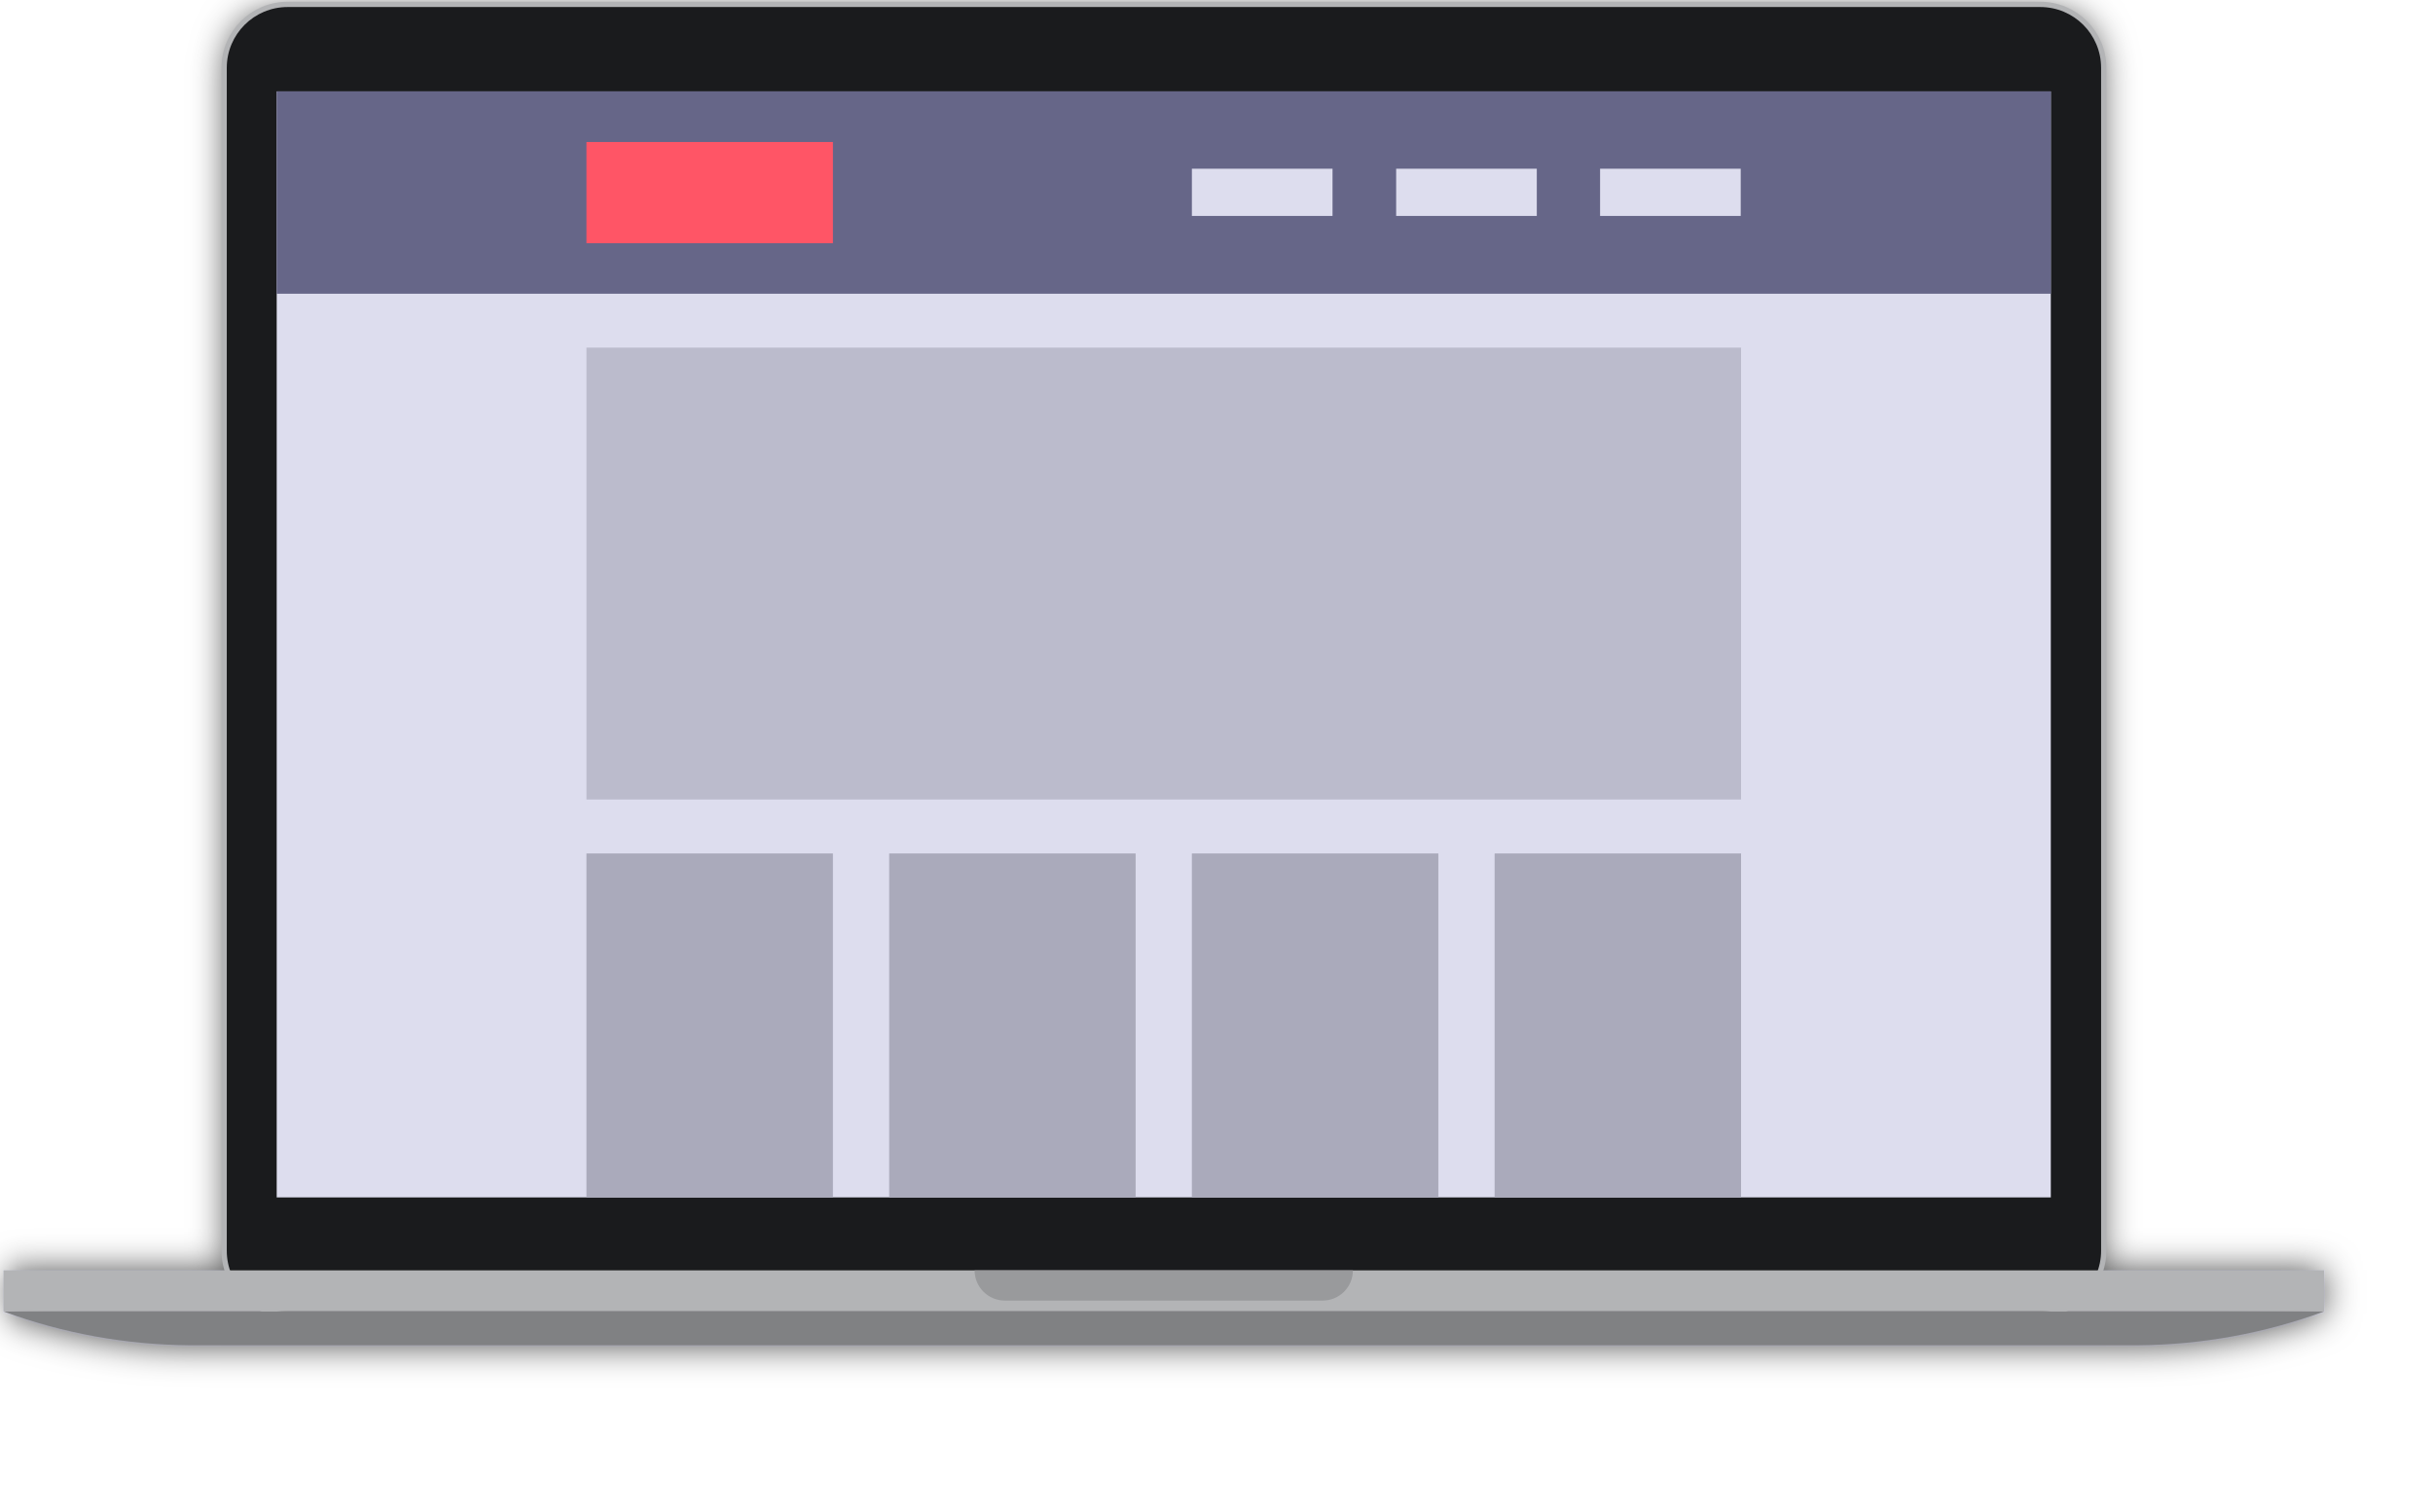
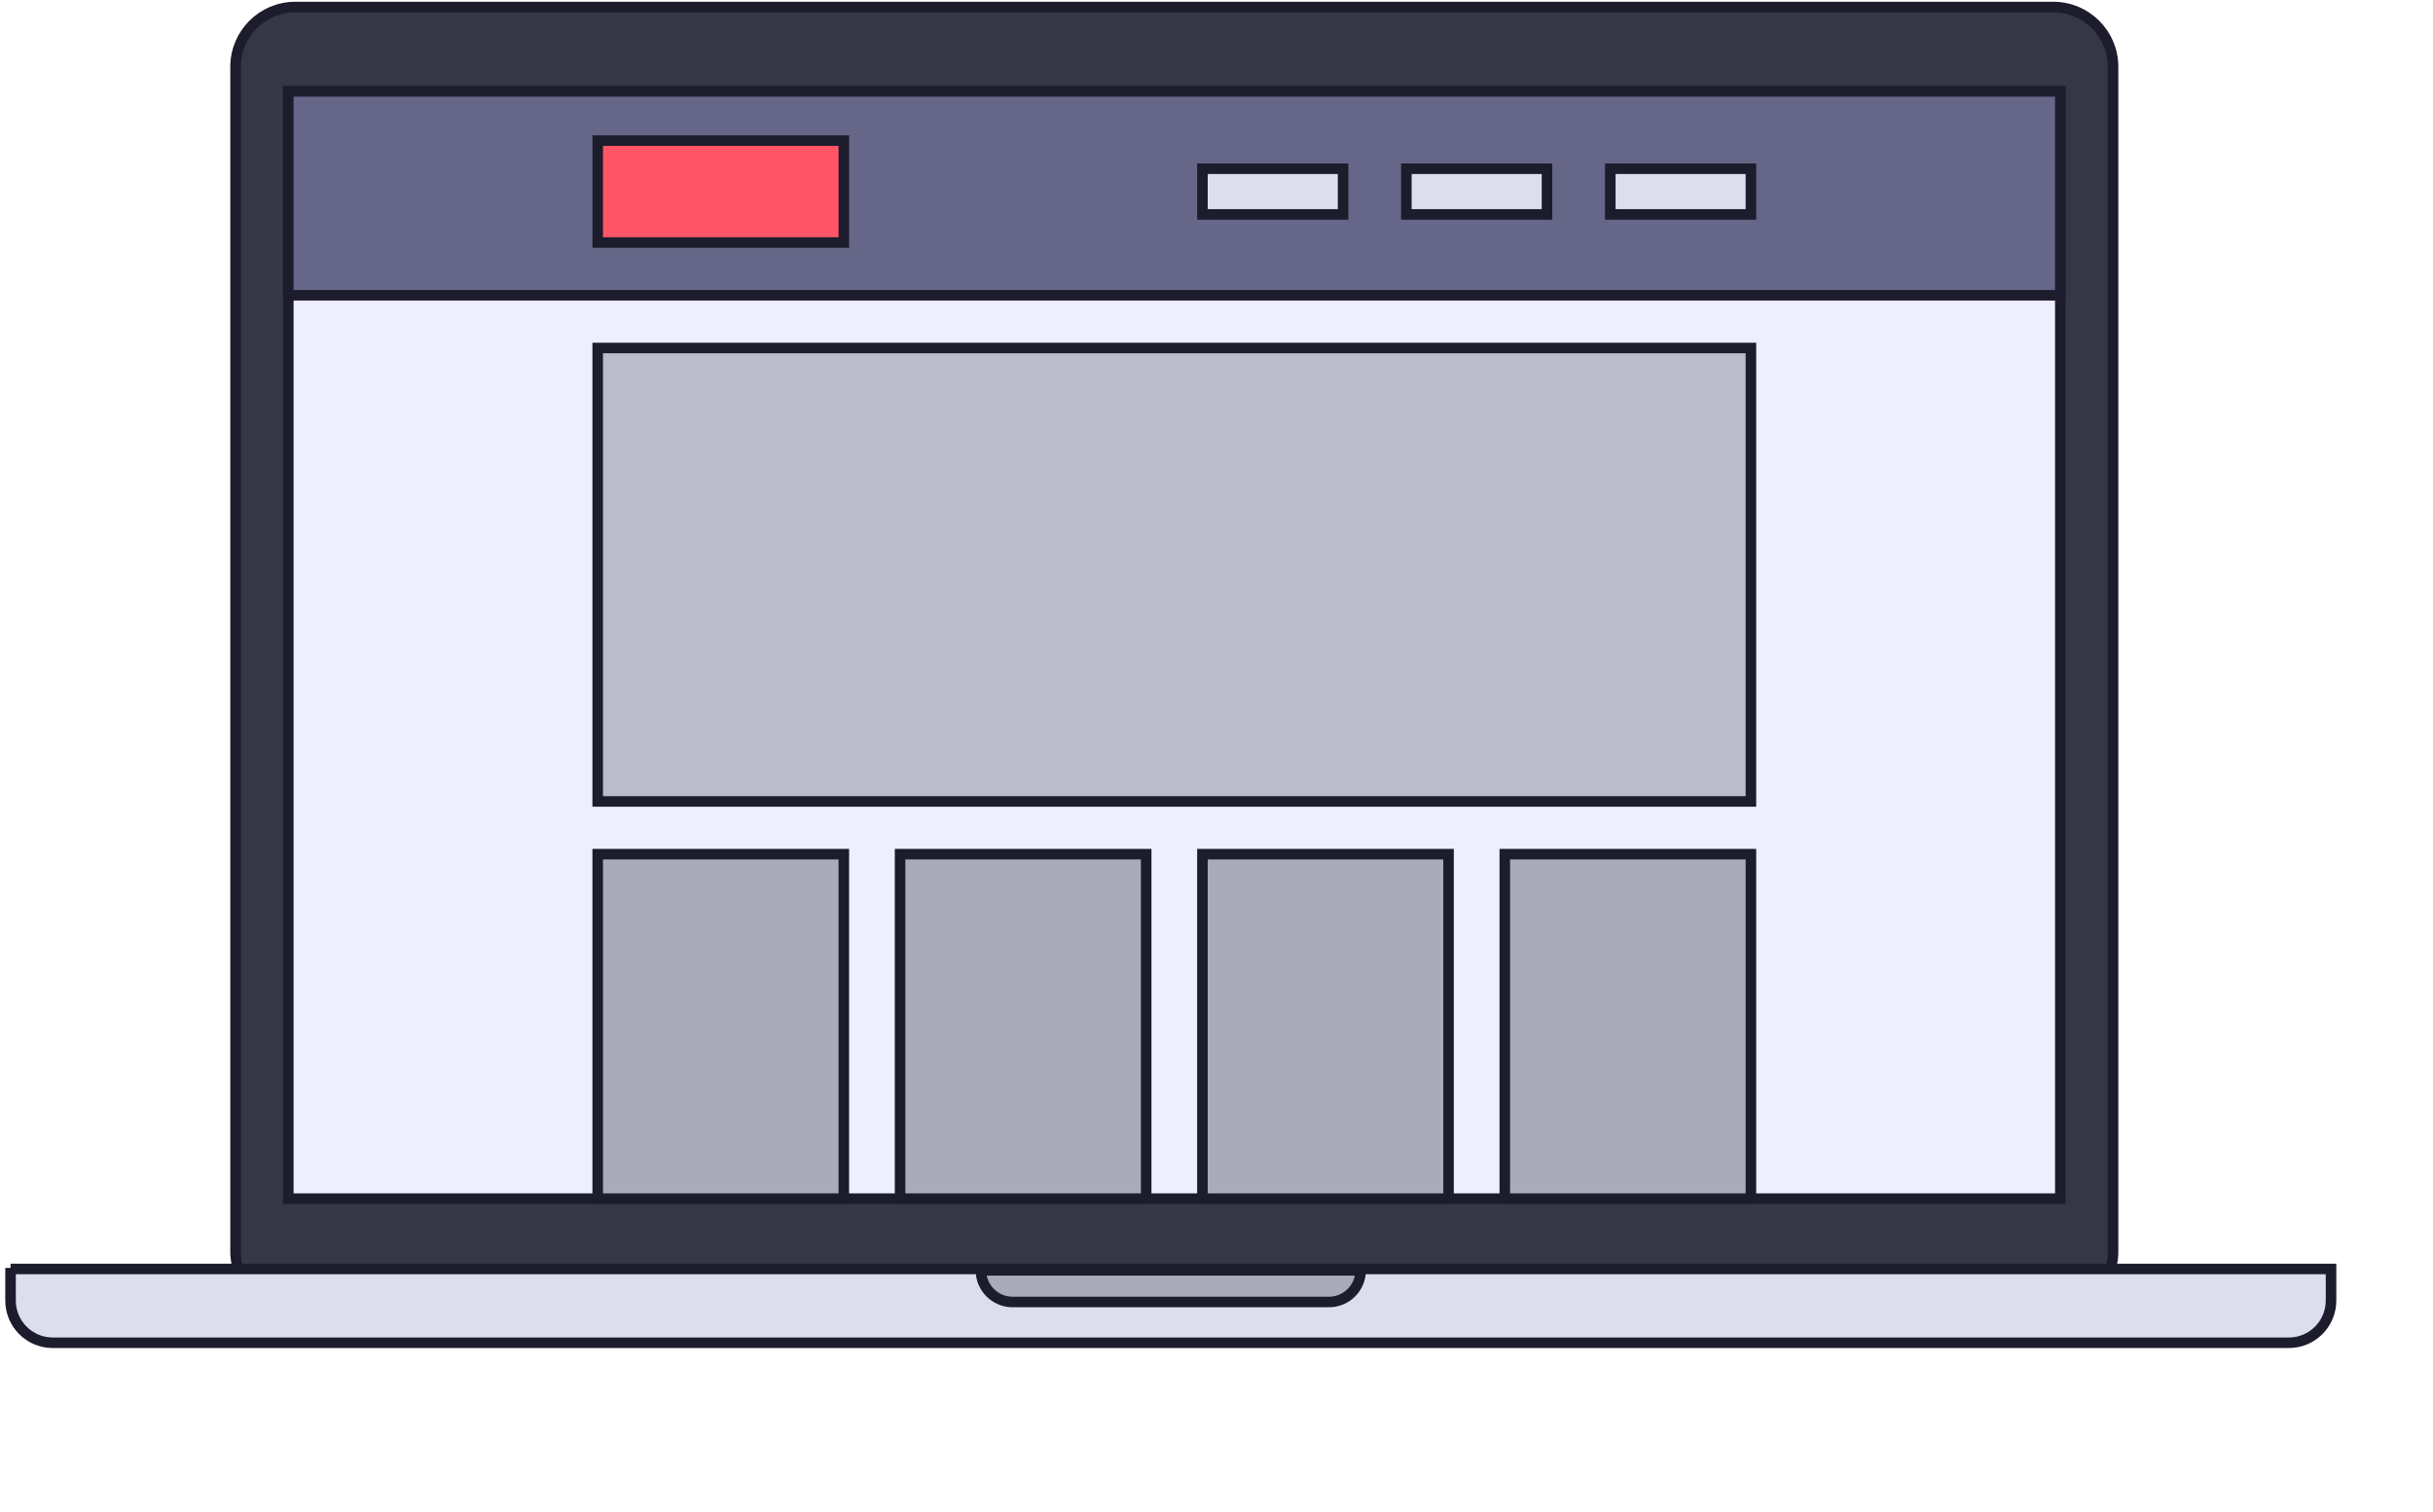
<svg xmlns="http://www.w3.org/2000/svg" aria-labelledby="title" viewBox="0 0 692 430">
  <defs>
-     <filter id="a">
-       <feGaussianBlur stdDeviation="5" />
-     </filter>
    <style>
- 
-       .sdw {fill: #000010; opacity: 0.7; filter: url(#a)}
- 
-       .b {
-         fill: none;
-         stroke: #b3b4b6;
-         stroke-width: 3px;
+       * {
+         stroke: #1c1c2d;
+         stroke-width: 3px
      }

-       .c {
-         fill: #1a1b1d;
+       .cls-1 {
+         fill: #363647
      }

-       .d {
-         fill: #b3b4b6;
+       .cls-2 {
+         fill: #dde
      }

-       .e {
-         fill: #808183;
+       .cls-4 {
+         fill: #eef
      }

-       .f {
-         fill: #999a9c;
+       .cls-5 {
+         fill: #668
      }

-       .g {
-         fill: #dde;
+       .cls-6, .cls-3 {
+         fill: #aab
      }

-       .h {
-         fill: #668;
+       .cls-7 {
+         fill: #bbc
      }

-       .i {
-         fill: #aab;
+       .cls-8 {
+         fill: #f56
      }
- 
-       .j {
-         fill: #bbc;
-       }
- 
-       .k {
-         fill: #f56;
-       }
-     </style>
+ </style>
  </defs>
-   <path class="sdw" d="M596.6,361.4a17.2,17.2,0,0,0,.9-5.6V19.3A17.3,17.3,0,0,0,580.3,2H81.7A17.3,17.3,0,0,0,64.5,19.3V355.9a17.2,17.2,0,0,0,.9,5.6H1v11.7a156.8,156.8,0,0,0,52.8,9.6H608.2a156.8,156.8,0,0,0,52.8-9.6V361.4Z" />
  <g>
-     <rect class="b" x="64.5" y="2" width="533.1" height="371.12" rx="17.3" ry="17.3" />
-     <rect class="c" x="64.5" y="2" width="533.1" height="371.12" rx="17.3" ry="17.3" />
-     <rect class="d" x="1" y="361.4" width="660" height="11.68" />
-     <path class="e" d="M1,373.1a156.8,156.8,0,0,0,52.8,9.6H608.2a156.8,156.8,0,0,0,52.8-9.6Z" />
-     <path class="f" d="M384.8,361.4a8.6,8.6,0,0,1-8.6,8.6H285.8a8.6,8.6,0,0,1-8.6-8.6Z" />
+     <rect class="cls-1" x="67" y="2" width="534" height="371" rx="17" ry="17" />
+     <path class="cls-2" d="M3,361H663a0,0,0,0,1,0,0v9a12,12,0,0,1-12,12H15a12,12,0,0,1-12-12v-9.3a0,0,0,0,1,0,0Z" />
+     <path class="cls-3" d="M387,361.4a9,9,0,0,1-9,9H288a9,9,0,0,1-9-9Z" />
  </g>
  <g>
-     <rect class="g" x="78.7" y="26" width="504.6" height="314.65" />
-     <rect class="h" x="78.7" y="26" width="504.6" height="57.56" />
-     <rect class="i" x="166.8" y="242.8" width="70.1" height="97.85" />
-     <rect class="i" x="252.9" y="242.8" width="70.1" height="97.85" />
-     <rect class="i" x="339" y="242.8" width="70.1" height="97.85" />
-     <rect class="i" x="425.1" y="242.8" width="70.1" height="97.85" />
-     <rect class="j" x="166.8" y="98.9" width="328.4" height="128.55" />
-     <rect class="k" x="166.8" y="40.4" width="70.1" height="28.78" />
-     <rect class="g" x="339" y="48" width="40" height="13.43" />
-     <rect class="g" x="397.1" y="48" width="40" height="13.43" />
-     <rect class="g" x="455.1" y="48" width="40" height="13.43" />
+     <rect class="cls-4" x="82" y="26" width="504" height="315" />
+     <rect class="cls-5" x="82" y="26" width="504" height="58" />
+     <rect class="cls-6" x="170" y="243" width="70" height="98" />
+     <rect class="cls-6" x="256" y="243" width="70" height="98" />
+     <rect class="cls-6" x="342" y="243" width="70" height="98" />
+     <rect class="cls-6" x="428" y="243" width="70" height="98" />
+     <rect class="cls-7" x="170" y="99" width="328" height="129" />
+     <rect class="cls-8" x="170" y="40" width="70" height="29" />
+     <rect class="cls-2" x="342" y="48" width="40" height="13" />
+     <rect class="cls-2" x="400" y="48" width="40" height="13" />
+     <rect class="cls-2" x="458" y="48" width="40" height="13" />
  </g>
</svg>
